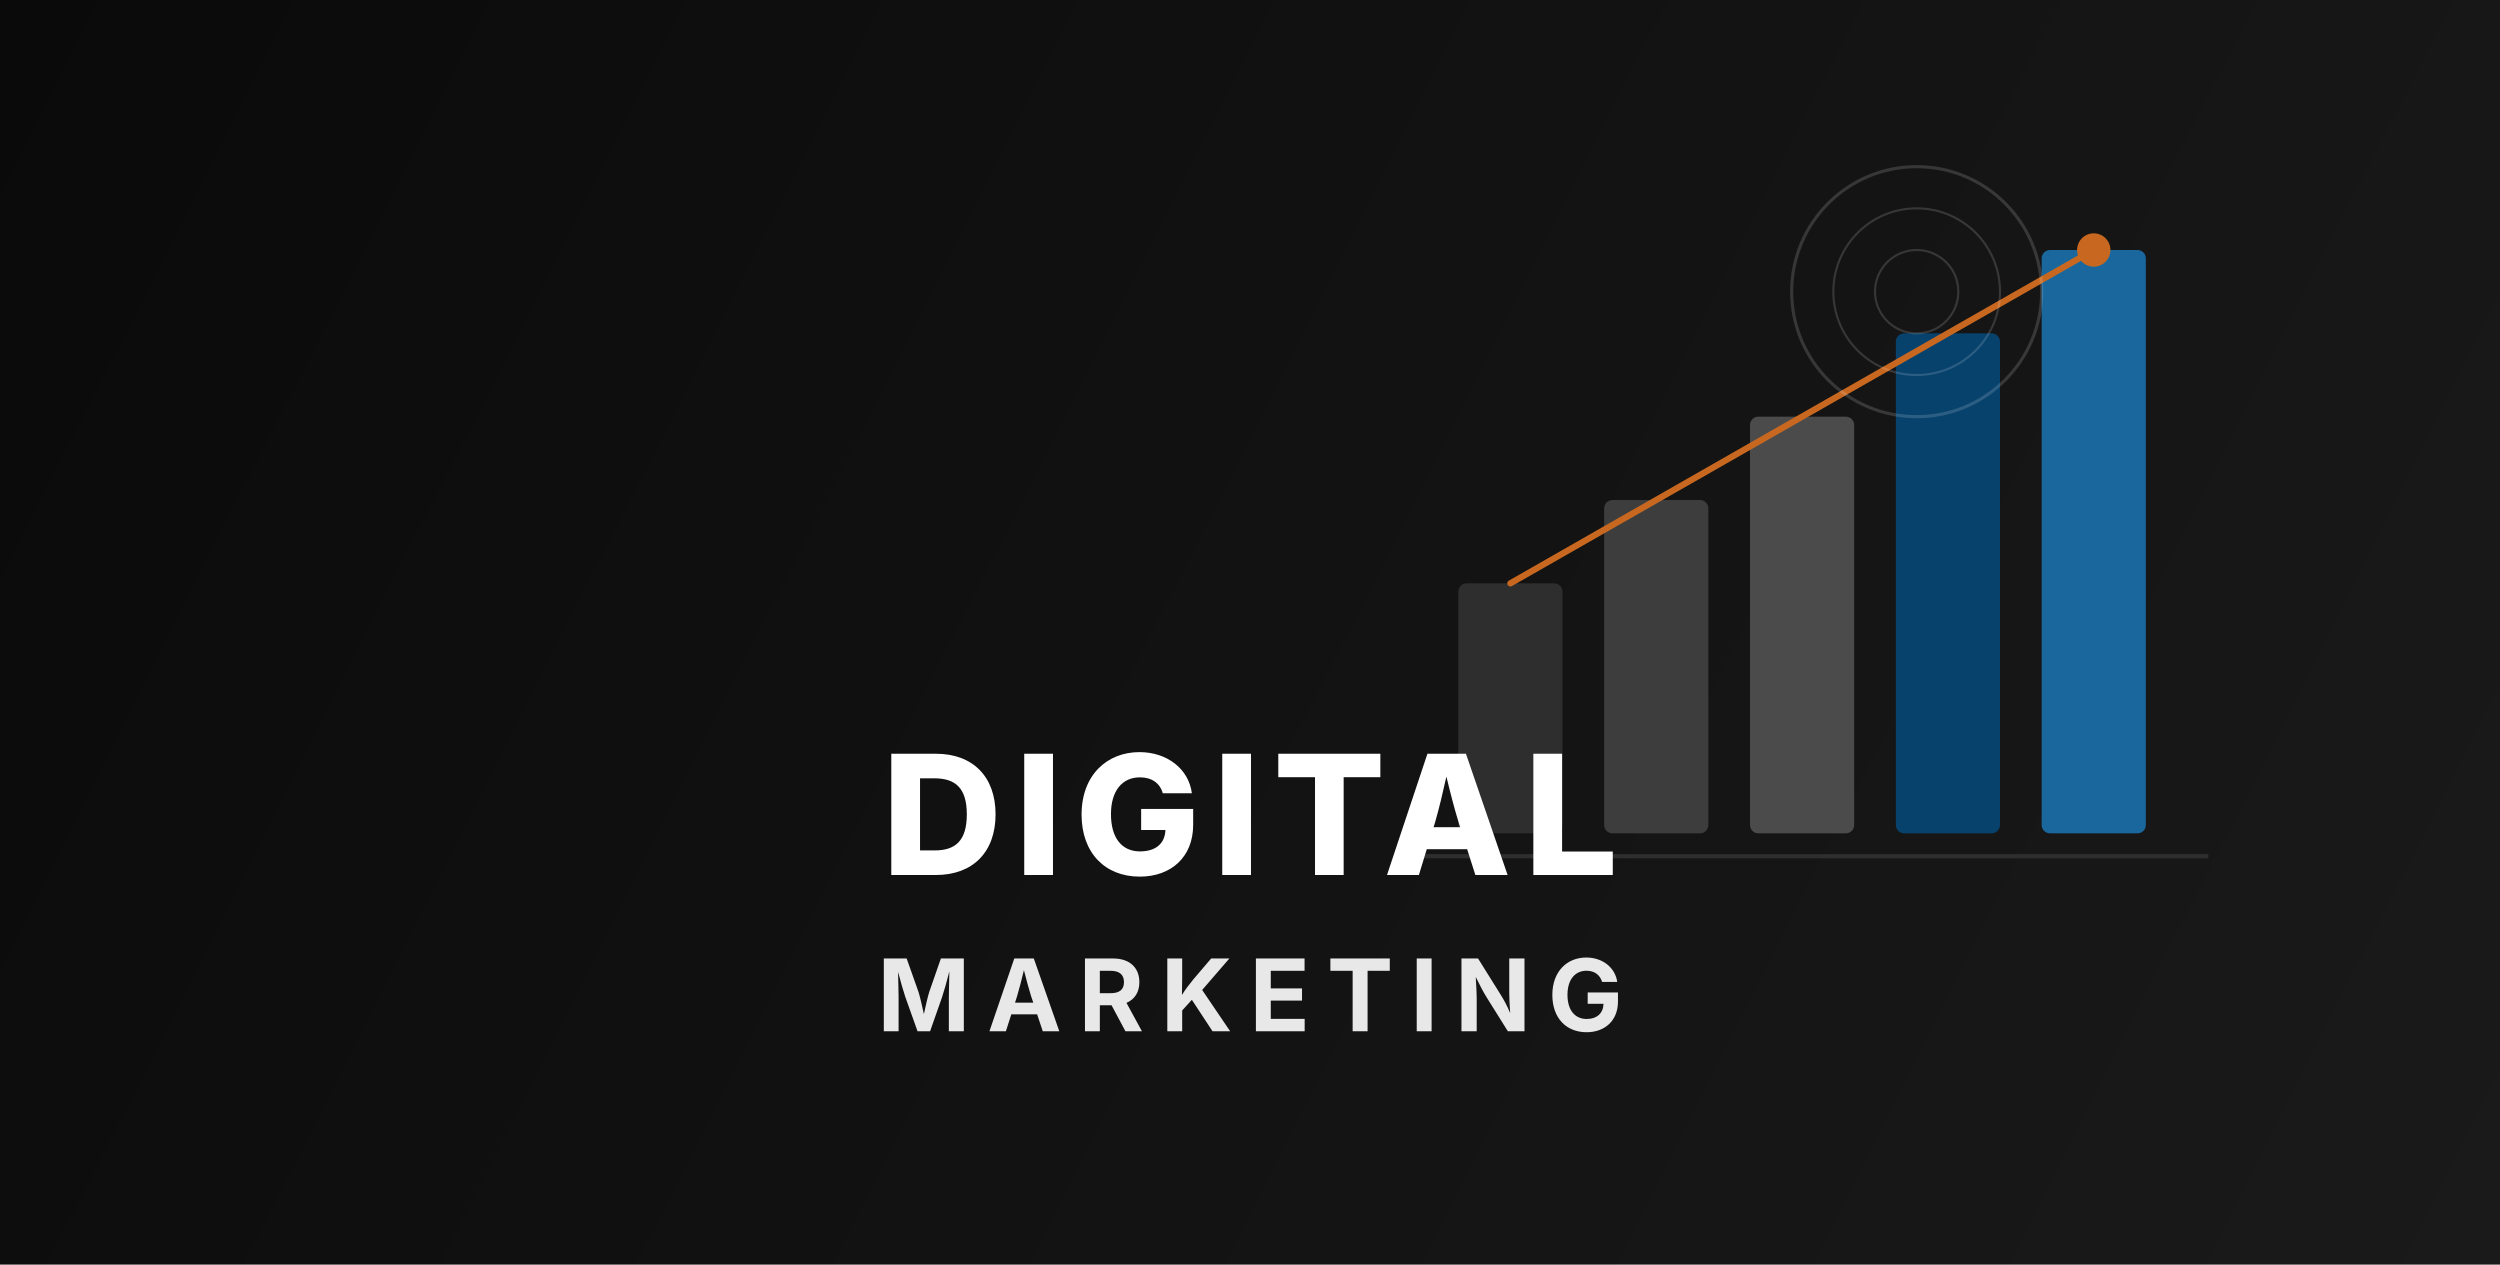
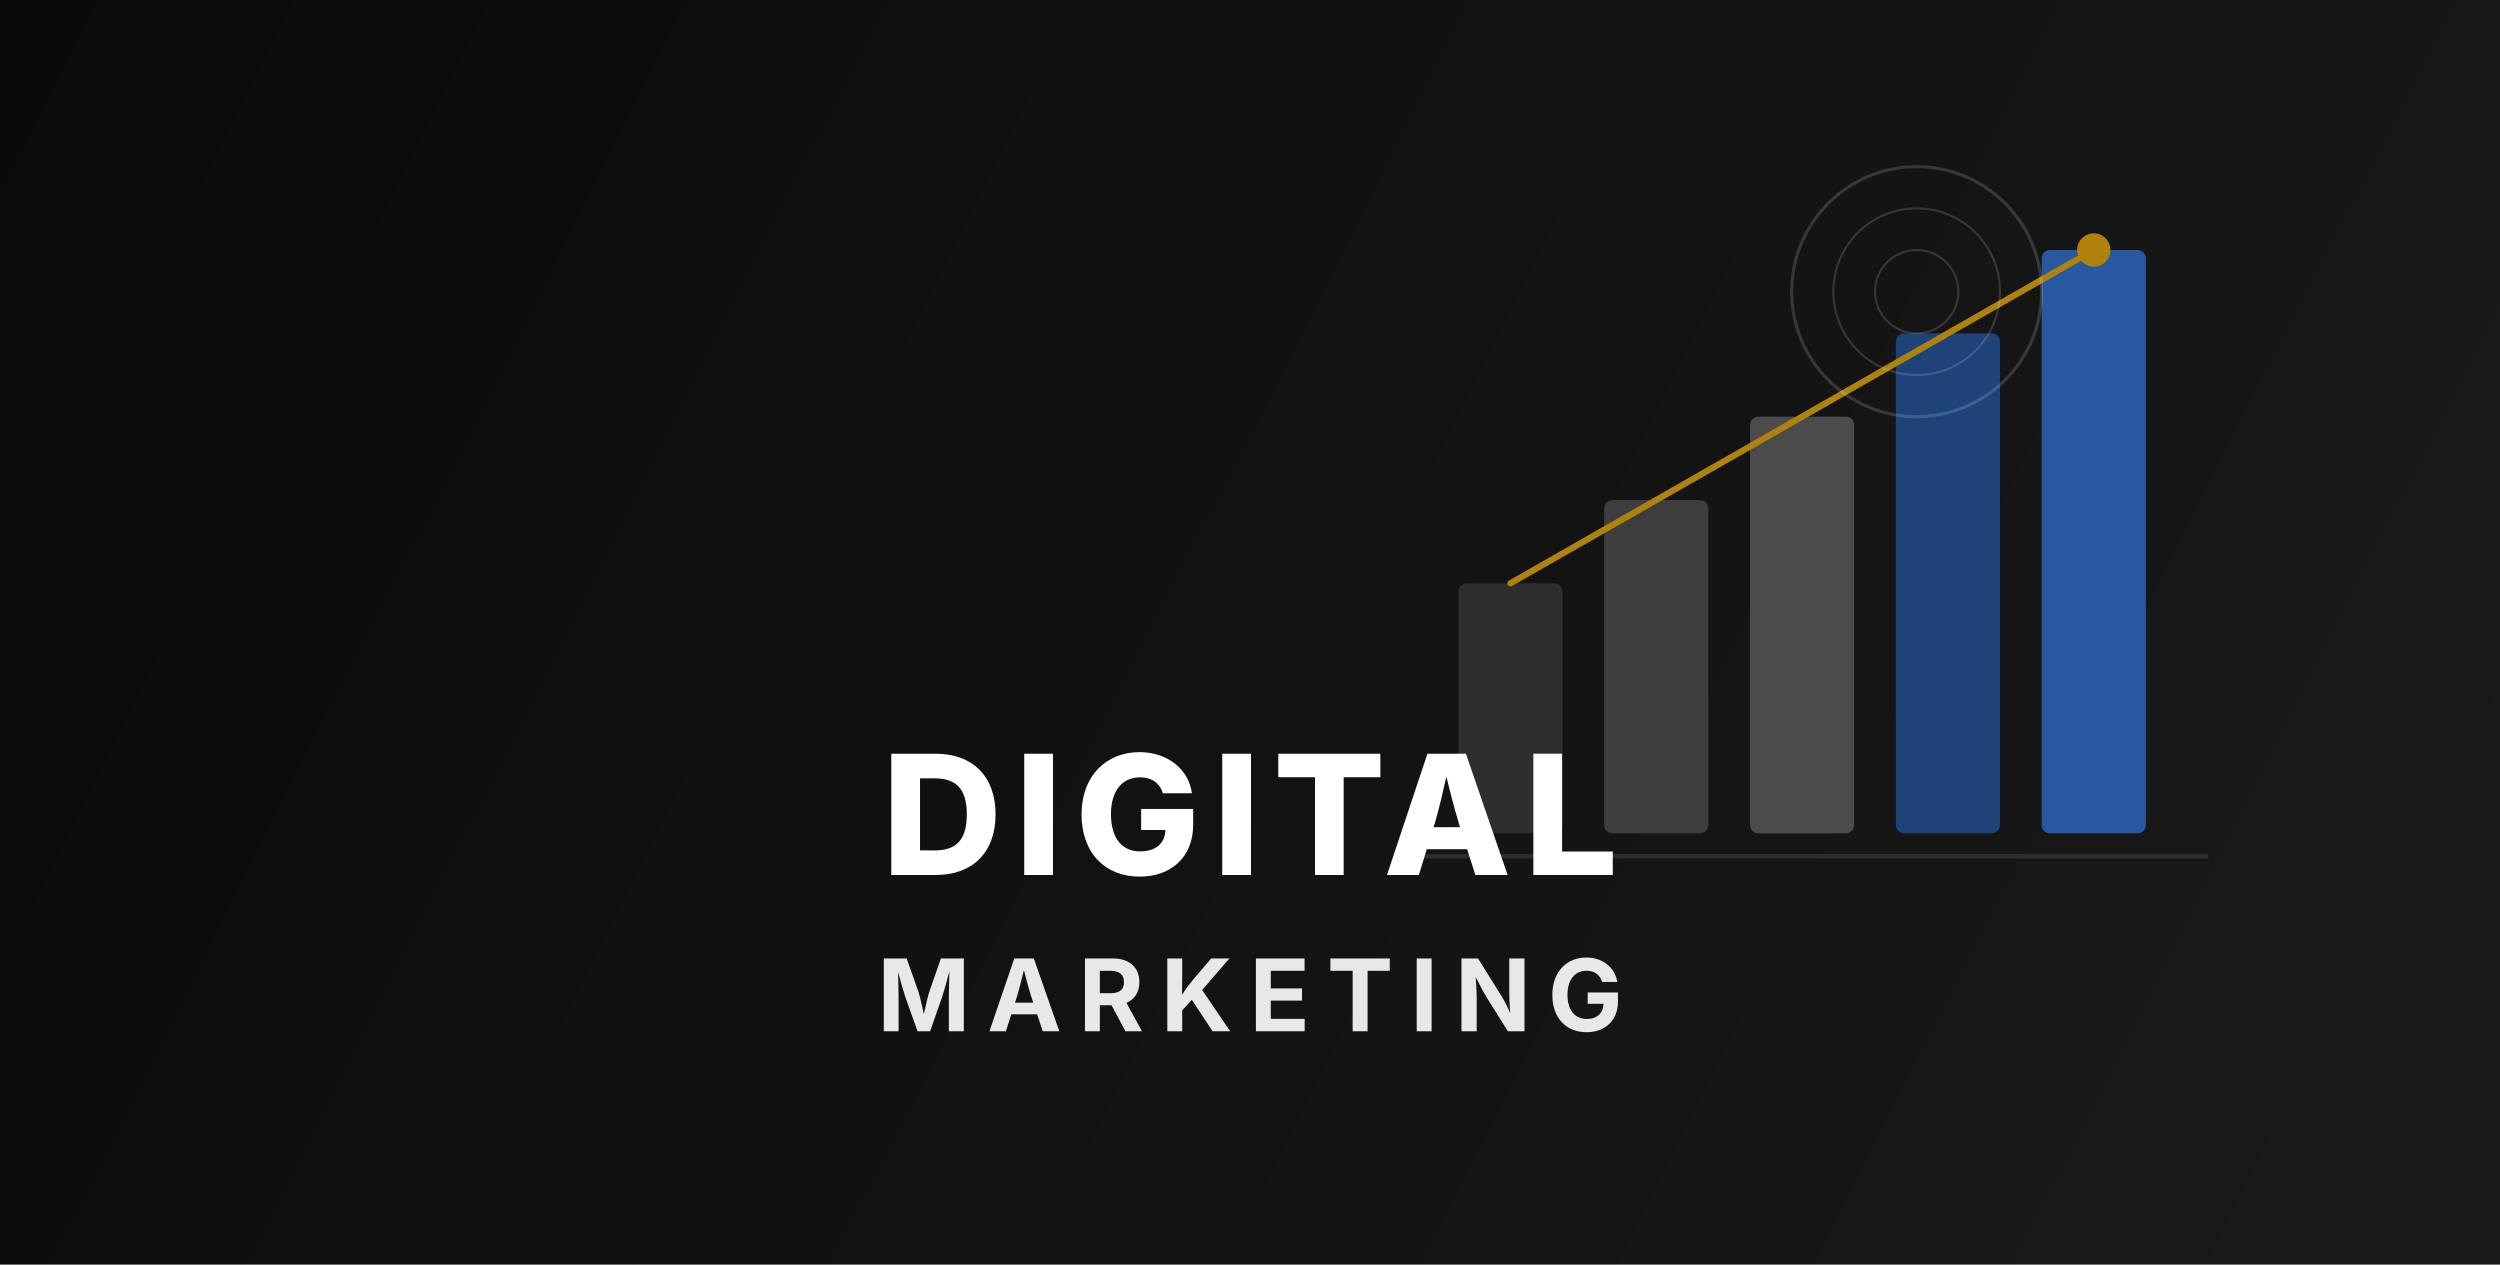
<svg xmlns="http://www.w3.org/2000/svg" viewBox="0 0 1200 607" fill="none" role="img" aria-hidden="true">
  <defs>
    <linearGradient id="bg" x1="0" y1="0" x2="1200" y2="607" gradientUnits="userSpaceOnUse">
      <stop stop-color="#0a0a0a" />
      <stop offset="1" stop-color="#1a1a1a" />
    </linearGradient>
  </defs>
  <rect width="1200" height="607" fill="url(#bg)" />
  <g transform="translate(700 100)" opacity="0.85">
    <rect x="0" y="180" width="50" height="120" rx="4" fill="#333" />
    <rect x="70" y="140" width="50" height="160" rx="4" fill="#444" />
    <rect x="140" y="100" width="50" height="200" rx="4" fill="#555" />
-     <rect x="210" y="60" width="50" height="240" rx="4" fill="#005696" opacity="0.8" />
-     <rect x="280" y="20" width="50" height="280" rx="4" fill="#1a7fc4" opacity="0.9" />
-     <path d="M25 180 L95 140 L165 100 L235 60 L305 20" stroke="#e87722" stroke-width="3" fill="none" stroke-linecap="round" />
-     <circle cx="305" cy="20" r="8" fill="#e87722" />
+     <rect x="210" y="60" width="50" height="240" rx="4" fill="#2057a8" opacity="0.8" />
+     <rect x="280" y="20" width="50" height="280" rx="4" fill="#2d6cc9" opacity="0.9" />
+     <path d="M25 180 L95 140 L165 100 L235 60 L305 20" stroke="#c9950c" stroke-width="3" fill="none" stroke-linecap="round" />
+     <circle cx="305" cy="20" r="8" fill="#c9950c" />
    <rect x="-20" y="310" width="380" height="2" fill="#333" />
  </g>
  <g transform="translate(720 60)" opacity="0.15">
    <circle cx="200" cy="80" r="60" stroke="#fff" stroke-width="1.5" fill="none" />
    <circle cx="200" cy="80" r="40" stroke="#fff" stroke-width="1" fill="none" />
    <circle cx="200" cy="80" r="20" stroke="#fff" stroke-width="1" fill="none" />
  </g>
  <text x="600" y="420" text-anchor="middle" fill="#fff" font-family="Inter, Arial, sans-serif" font-size="80" font-weight="800" letter-spacing="6">DIGITAL</text>
  <text x="600" y="495" text-anchor="middle" fill="#fff" font-family="Inter, Arial, sans-serif" font-size="48" font-weight="700" letter-spacing="8" opacity="0.9">MARKETING</text>
</svg>
